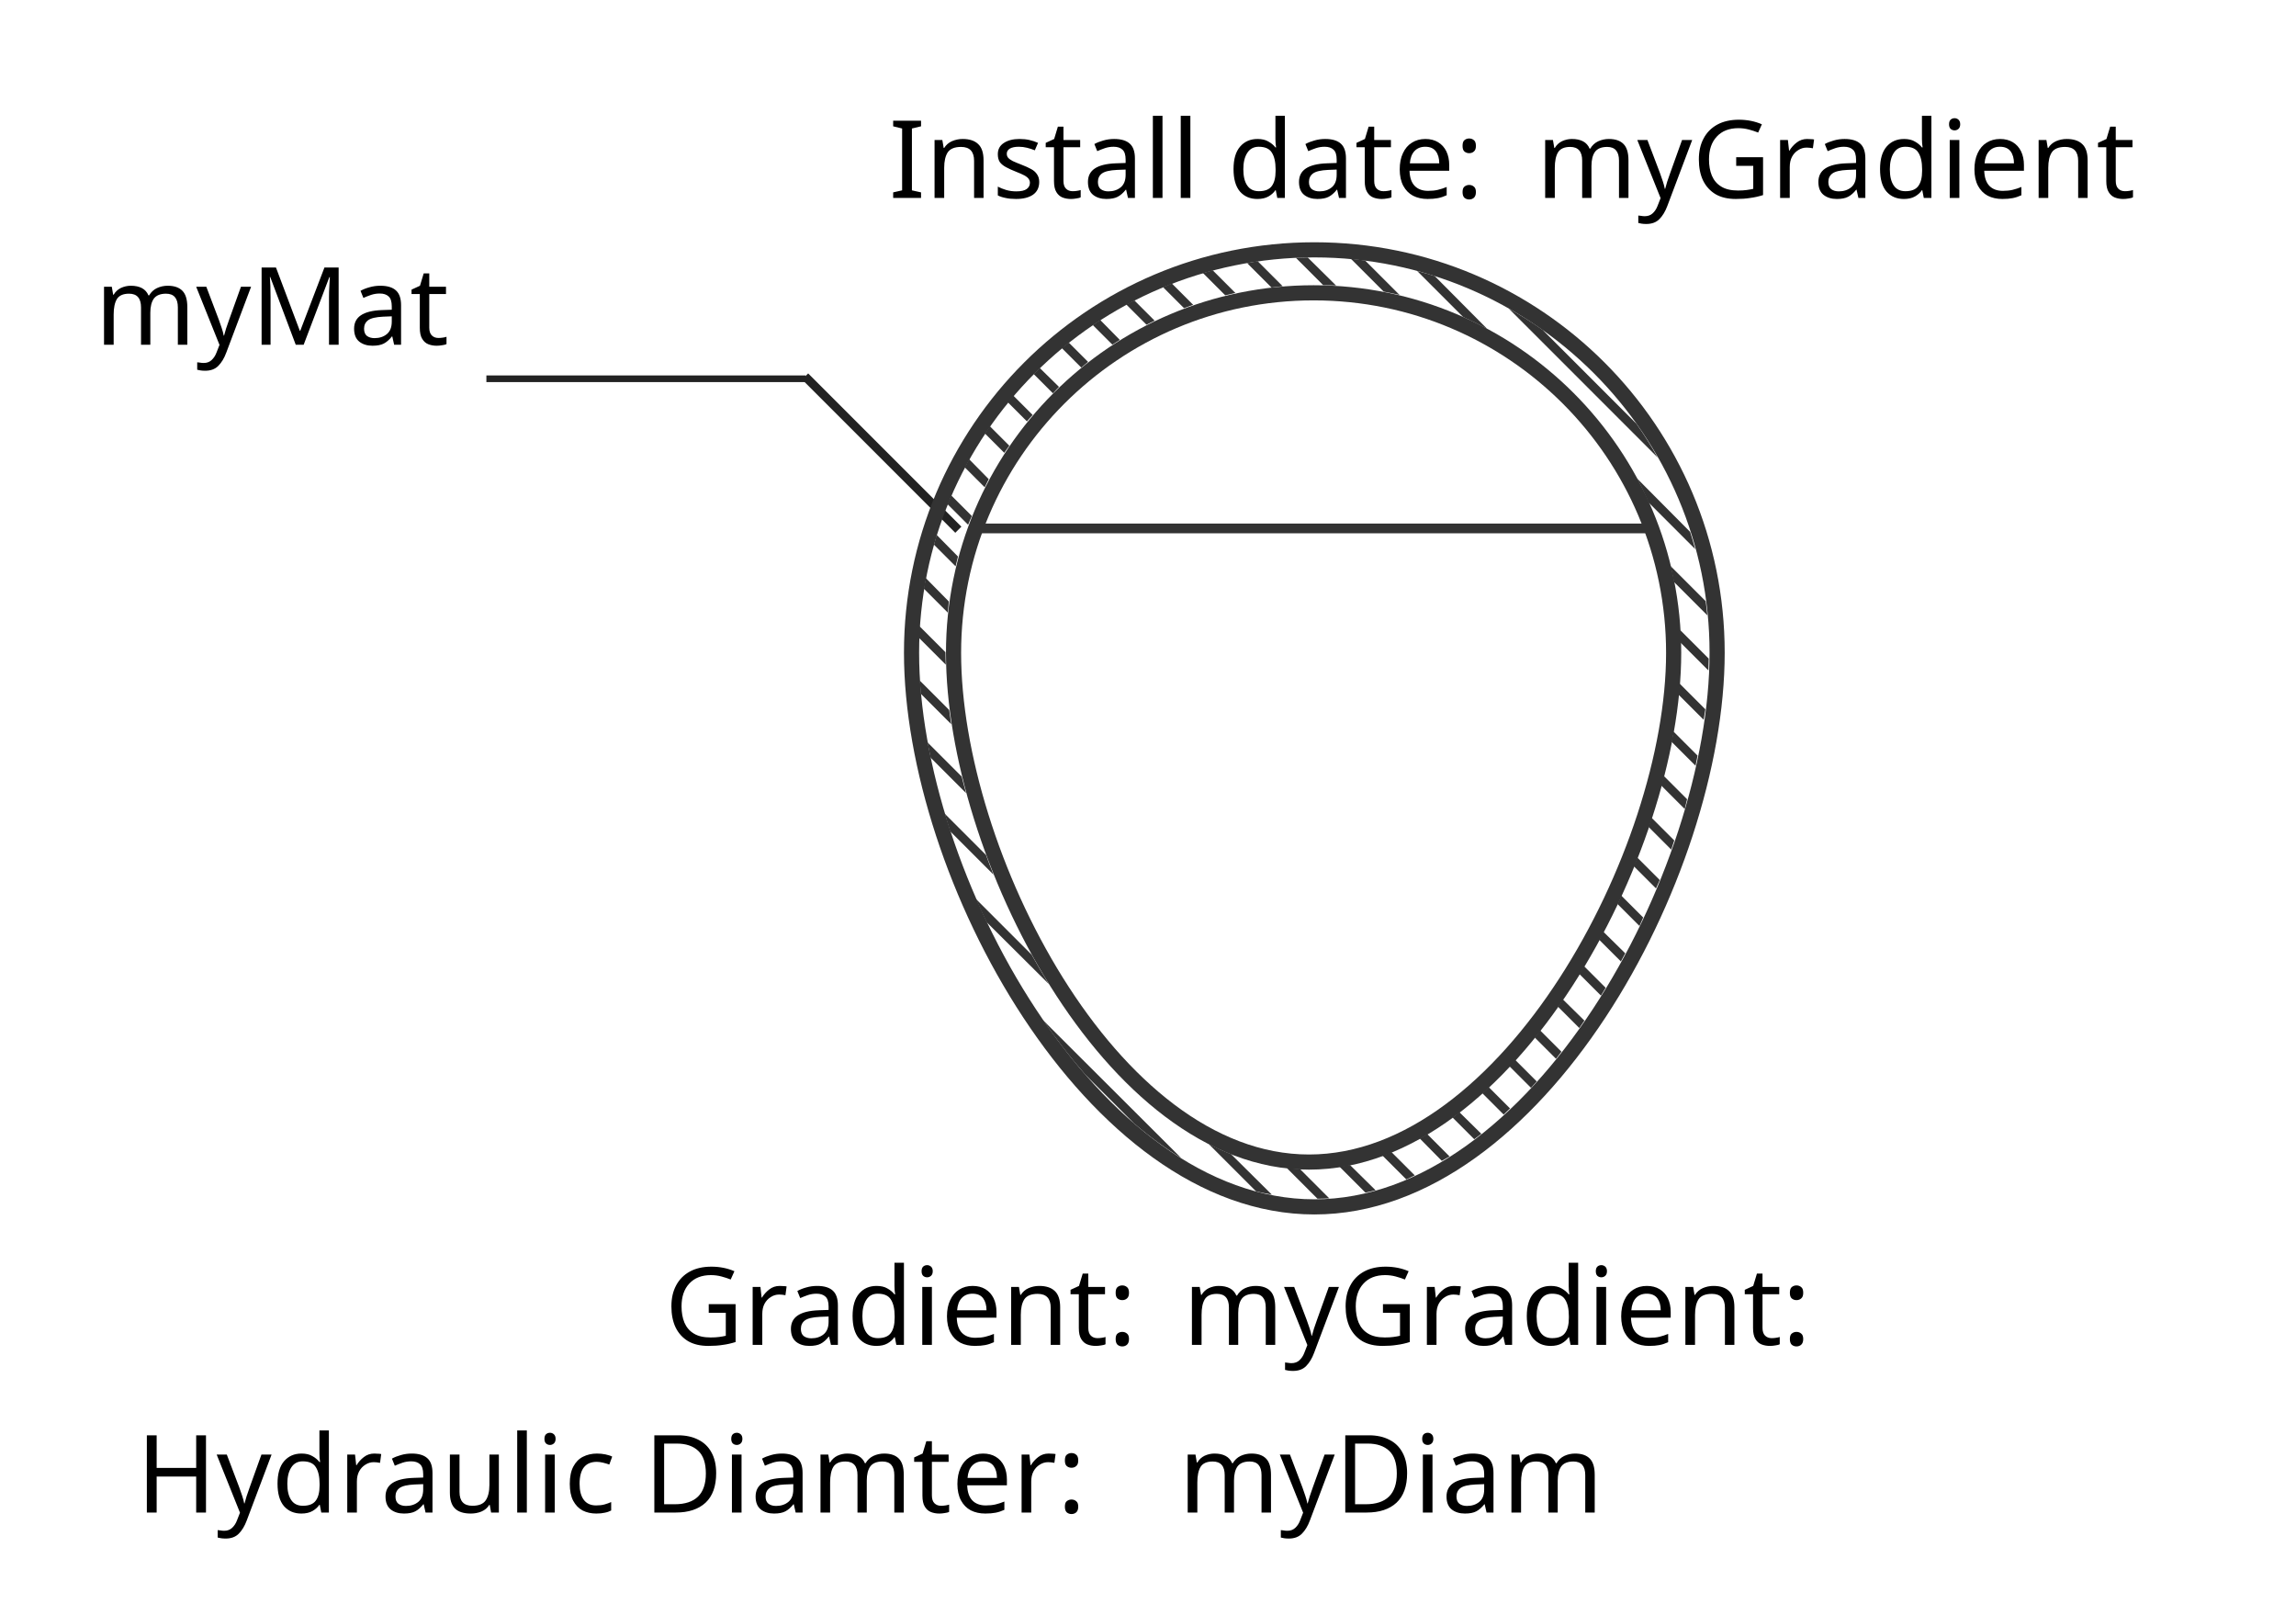
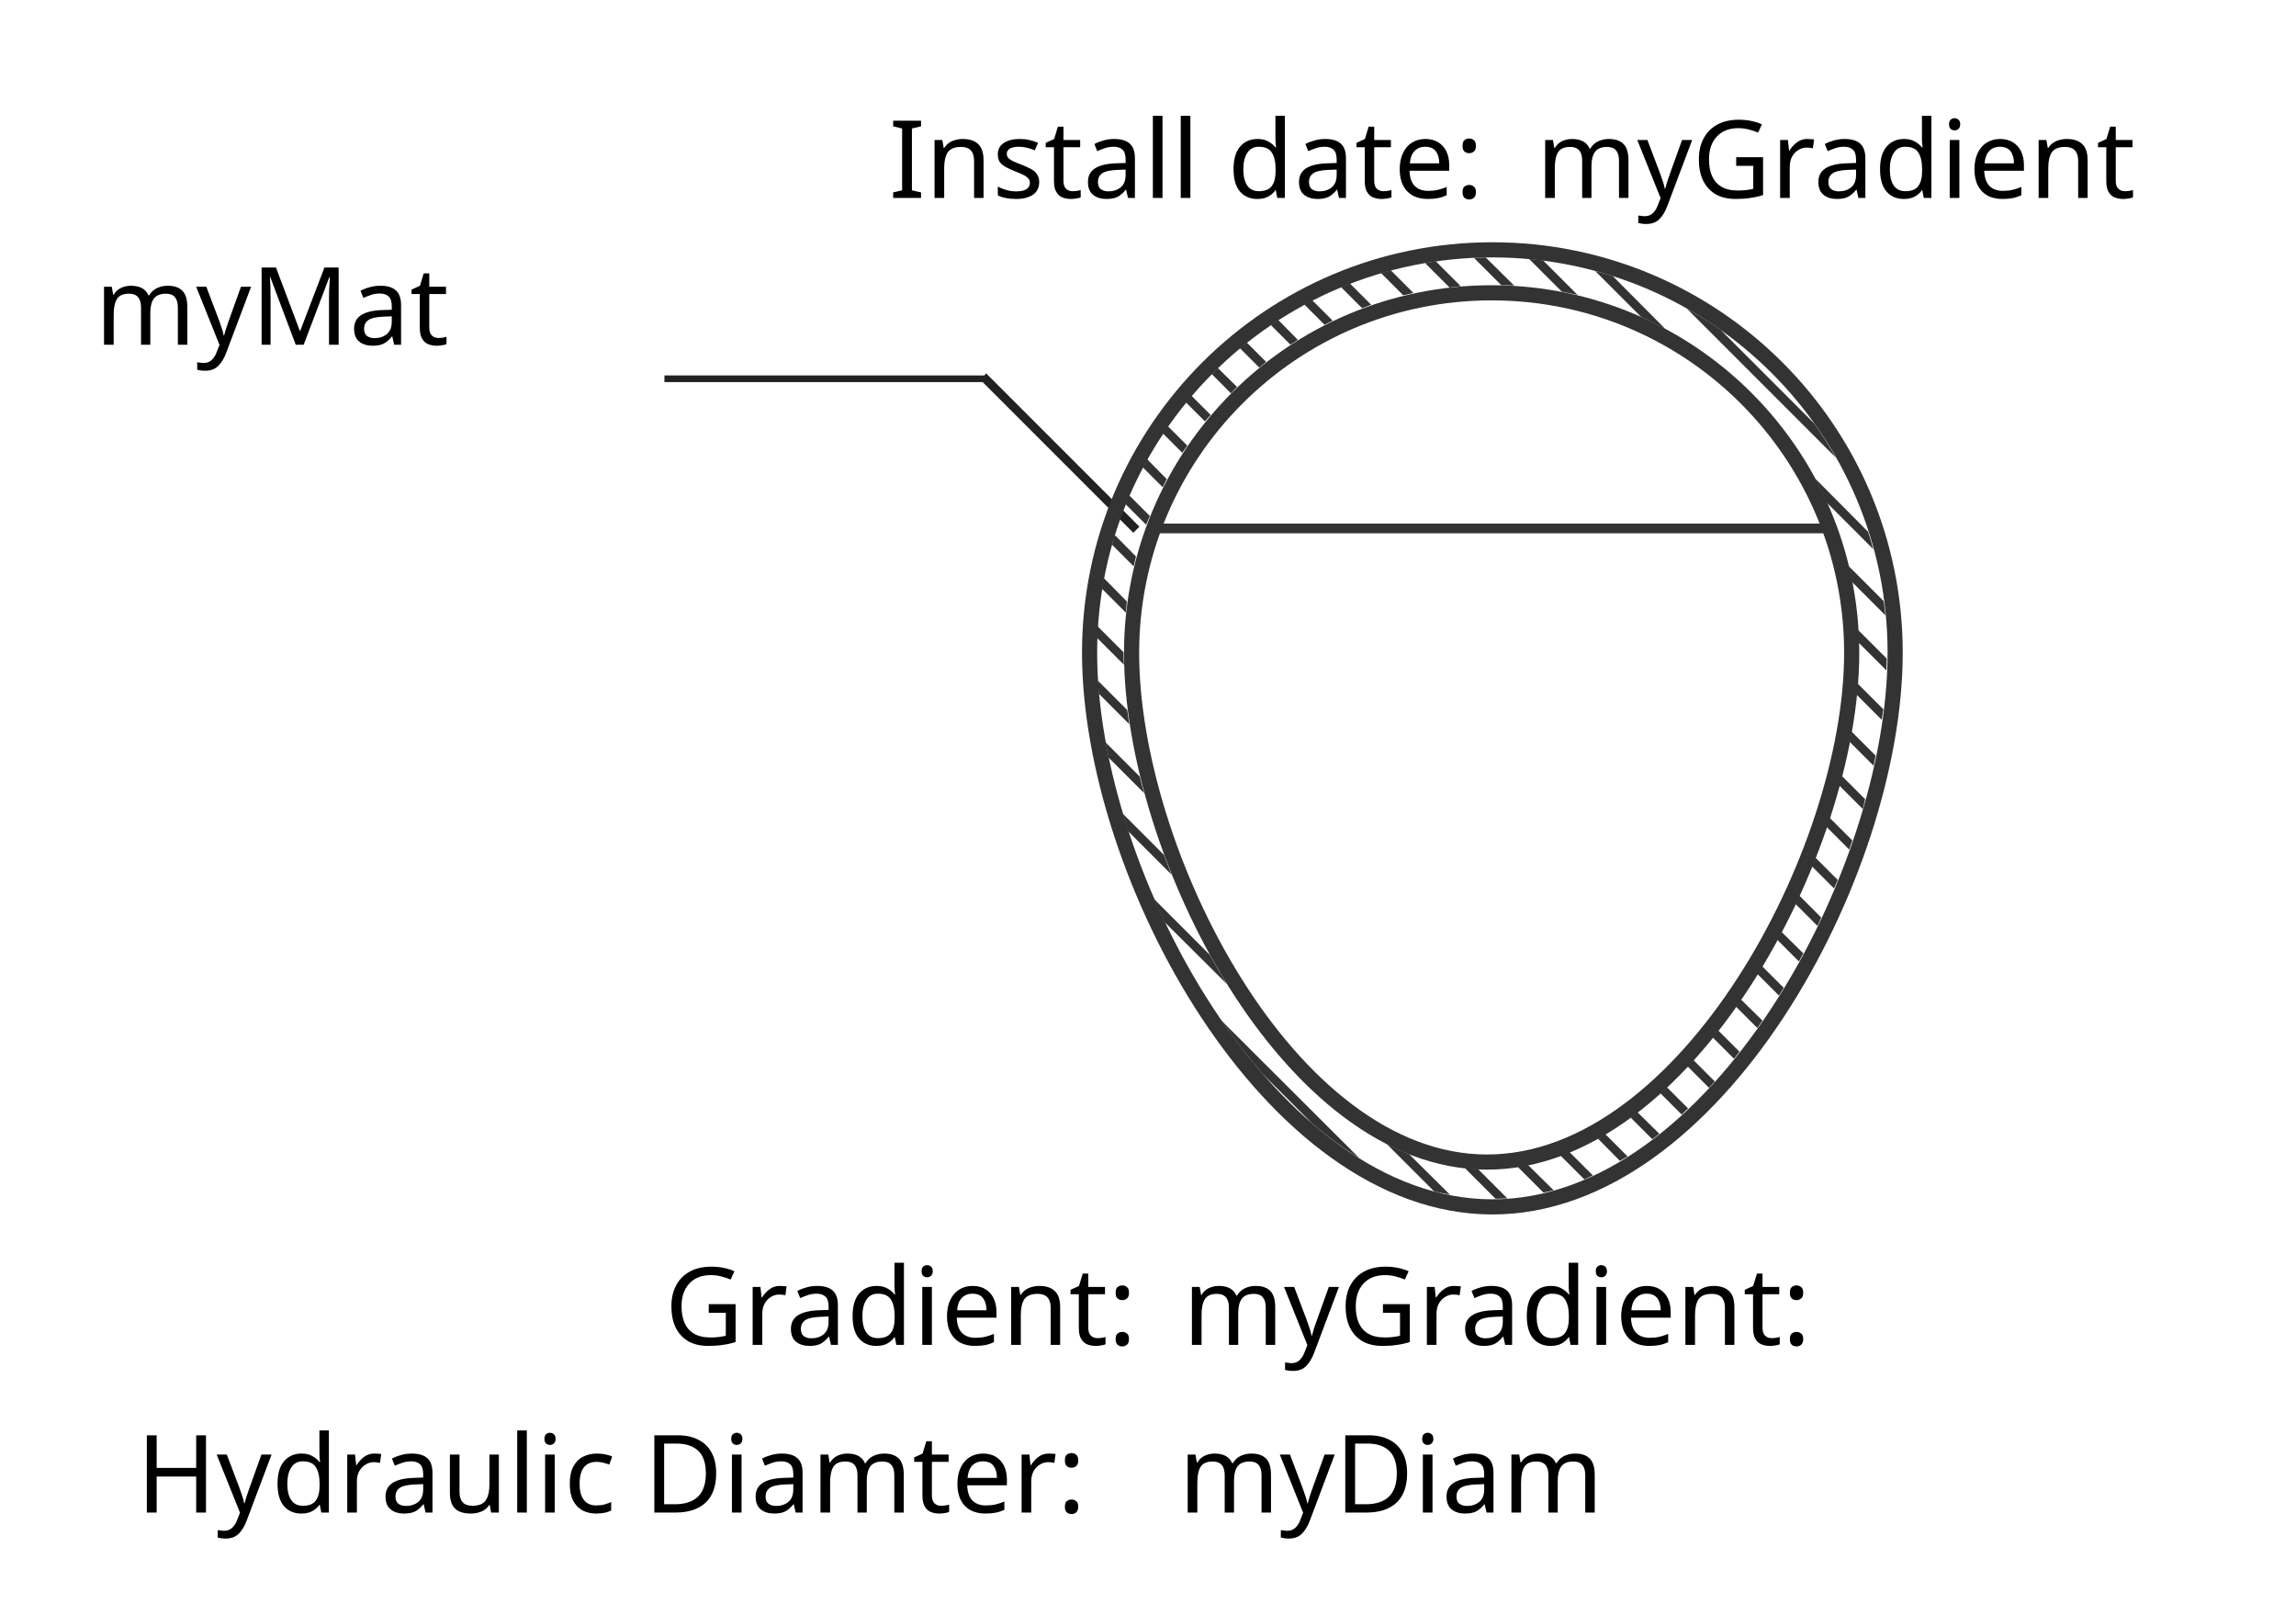
<svg xmlns="http://www.w3.org/2000/svg" version="1.1" width="212.36" height="148.23" id="svg3111">
  <defs id="defs3113" />
  <g transform="translate(-236.4582,-299.2508)" id="layer1">
    <g id="g4005" transform="translate(49.40061,0)">
      <text x="296.066" y="439.105" id="ghjrtjjy" xml:space="preserve" style="font-size:10px;font-style:normal;font-weight:normal;line-height:0%;letter-spacing:0px;word-spacing:0px;fill:#000000;fill-opacity:1;stroke:none;font-family:Sans">
        <tspan x="296.066" y="439.105" id="myDiam" style="font-size:10px;line-height:0%;stroke:none">myDiam</tspan>
      </text>
-       <path d="M 275.696,348.232 261.524,334.06" id="path5125" style="fill:none;stroke:#222222;stroke-width:0.8;stroke-linecap:butt;stroke-linejoin:miter;stroke-miterlimit:4;stroke-opacity:1;stroke-dasharray:none" />
-       <path d="m 232.044,334.273 29.525,0" id="path4291-1" style="fill:none;stroke:#222222;stroke-width:0.616;stroke-linecap:butt;stroke-linejoin:miter;stroke-miterlimit:4;stroke-opacity:1;stroke-dasharray:none" />
-       <text x="195.836" y="331.125" id="myMat" xml:space="preserve" style="font-size:6px;font-style:normal;font-weight:normal;line-height:125%;letter-spacing:0px;word-spacing:0px;fill:#000000;fill-opacity:1;stroke:none;font-family:Sans">
+       <path d="M 292.163,348.232 277.99,334.06" id="path5125" style="fill:none;stroke:#222222;stroke-width:0.8;stroke-linecap:butt;stroke-linejoin:miter;stroke-miterlimit:4;stroke-opacity:1;stroke-dasharray:none" />
+       <path d="m 248.511,334.273 29.525,0" id="path4291-1" style="fill:none;stroke:#222222;stroke-width:0.616;stroke-linecap:butt;stroke-linejoin:miter;stroke-miterlimit:4;stroke-opacity:1;stroke-dasharray:none" />
+       <text x="195.836" y="331.125" id="myMat" xml:space="preserve" style="font-size:8px;font-style:normal;font-weight:normal;line-height:125%;letter-spacing:0px;word-spacing:0px;fill:#000000;fill-opacity:1;stroke:none;font-family:Sans">
        <tspan x="195.836" y="331.125" id="tspan5147" style="font-size:10px">myMat</tspan>
      </text>
      <text x="269.26" y="317.552" id="text5149" xml:space="preserve" style="font-size:10px;font-style:normal;font-weight:normal;line-height:125%;letter-spacing:0px;word-spacing:0px;fill:#000000;fill-opacity:1;stroke:none;font-family:Sans">
        <tspan x="269.26" y="317.552" id="tspan5151" style="font-size:10px">Install date:</tspan>
      </text>
      <text x="329.129" y="317.552" id="myDatechgmgc " xml:space="preserve" style="font-size:6px;font-style:normal;font-weight:normal;line-height:125%;letter-spacing:0px;word-spacing:0px;fill:#000000;fill-opacity:1;stroke:none;font-family:Sans">
        <tspan x="329.129" y="317.552" id="myDate" style="font-size:10px">myGradient</tspan>
      </text>
      <text x="248.546" y="423.605" id="text5149-1" xml:space="preserve" style="font-size:6px;font-style:normal;font-weight:normal;line-height:125%;letter-spacing:0px;word-spacing:0px;fill:#000000;fill-opacity:1;stroke:none;font-family:Sans">
        <tspan x="248.546" y="423.605" id="tspan5151-1" style="font-size:10px">Gradient:</tspan>
      </text>
      <text x="296.457" y="423.605" id="myGrad3" xml:space="preserve" style="font-size:6px;font-style:normal;font-weight:normal;line-height:125%;letter-spacing:0px;word-spacing:0px;fill:#000000;fill-opacity:1;stroke:none;font-family:Sans">
        <tspan x="296.457" y="423.605" id="myGrad" style="font-size:10px">myGradient:</tspan>
      </text>
-       <g id="g3043" transform="translate(-157.4039,33.90238)">
+       <g id="g3043" transform="translate(-140.937,33.90238)">
        <path id="path3758-9-7-9-6-0-9-8-4-3-37" d="m 465.411,289.155 c -0.367,0.006 -0.73,0.015 -1.094,0.031 l 2.531,2.531 c 0.398,0.011 0.793,0.007 1.188,0.031 z m 4,0.125 3.031,3.031 c 0.492,0.096 0.985,0.196 1.469,0.312 l -3.188,-3.188 c -0.437,-0.056 -0.87,-0.116 -1.312,-0.156 z m -8.625,0.219 c -0.326,0.046 -0.645,0.132 -0.969,0.188 l 2.25,2.25 c 0.342,-0.039 0.686,-0.097 1.031,-0.125 z m -4.156,0.844 c -0.306,0.081 -0.603,0.162 -0.906,0.25 l 2.062,2.062 c 0.309,-0.076 0.625,-0.151 0.938,-0.219 z m 18.906,0.062 4.25,4.25 c 0.76,0.341 1.489,0.7 2.219,1.094 l -4.844,-4.875 c -0.532,-0.17 -1.083,-0.323 -1.625,-0.469 z m -22.688,1.156 c -0.271,0.104 -0.545,0.233 -0.812,0.344 l 1.938,1.938 c 0.283,-0.106 0.558,-0.214 0.844,-0.312 z m -3.469,1.562 c -0.246,0.126 -0.507,0.244 -0.75,0.375 l 1.875,1.875 c 0.249,-0.127 0.498,-0.254 0.75,-0.375 z m 34.625,0.75 13.781,13.781 c -0.606,-1.067 -1.262,-2.128 -1.969,-3.125 l -8.688,-8.688 c -0.997,-0.707 -2.058,-1.363 -3.125,-1.969 z m -37.781,1.062 c -0.234,0.15 -0.458,0.313 -0.688,0.469 l 1.812,1.812 c 0.229,-0.149 0.455,-0.294 0.688,-0.438 z m -2.906,2.094 c -0.215,0.17 -0.445,0.325 -0.656,0.5 l 1.812,1.812 c 0.21,-0.171 0.41,-0.365 0.625,-0.531 z m -2.688,2.344 c -0.193,0.186 -0.373,0.372 -0.562,0.562 l 1.781,1.781 c 0.194,-0.195 0.363,-0.403 0.562,-0.594 z m -2.438,2.562 c -0.173,0.202 -0.363,0.388 -0.531,0.594 l 1.781,1.781 c 0.167,-0.206 0.36,-0.391 0.531,-0.594 z m -2.188,2.812 c -0.155,0.222 -0.287,0.462 -0.438,0.688 l 1.781,1.781 c 0.146,-0.225 0.318,-0.435 0.469,-0.656 z m -1.906,3.062 c -0.14,0.248 -0.272,0.498 -0.406,0.75 l 1.844,1.844 c 0.128,-0.254 0.241,-0.5 0.375,-0.75 z m 61.781,1.781 c 0.391,0.725 0.724,1.463 1.062,2.219 l 4.312,4.312 c -0.143,-0.533 -0.302,-1.071 -0.469,-1.594 z m -63.438,1.562 c -0.117,0.27 -0.233,0.539 -0.344,0.812 l 1.906,1.906 c 0.103,-0.279 0.233,-0.537 0.344,-0.812 z m -1.344,3.656 c -0.092,0.296 -0.166,0.607 -0.25,0.906 l 2,2 c 0.073,-0.303 0.138,-0.607 0.219,-0.906 z m 67.875,2.875 c 0.117,0.484 0.217,0.977 0.312,1.469 l 3.094,3.094 c -0.041,-0.442 -0.1,-0.875 -0.156,-1.312 z m -68.875,1.125 c -0.061,0.32 -0.135,0.646 -0.188,0.969 l 2.219,2.219 c 0.037,-0.341 0.047,-0.693 0.094,-1.031 z m -0.594,4.438 c -0.024,0.362 -0.018,0.729 -0.031,1.094 l 2.469,2.469 c -0.011,-0.378 -0.031,-0.755 -0.031,-1.125 0,-0.011 -10e-6,-0.021 0,-0.031 z m 70.344,0.344 c 0.023,0.384 0.021,0.769 0.031,1.156 l 2.594,2.594 c 0.016,-0.366 0.026,-0.734 0.031,-1.094 z m -70.312,4.688 c 0.026,0.406 0.056,0.806 0.094,1.219 l 2.812,2.812 c -0.067,-0.436 -0.133,-0.882 -0.188,-1.312 z m 70.25,0.25 c -0.026,0.342 -0.059,0.684 -0.094,1.031 l 2.344,2.344 c 0.046,-0.326 0.117,-0.646 0.156,-0.969 z m -0.531,4.469 c -0.055,0.312 -0.127,0.624 -0.188,0.938 l 2.219,2.219 c 0.07,-0.314 0.123,-0.625 0.188,-0.938 z m -69,1 c 0.086,0.467 0.183,0.935 0.281,1.406 l 3.281,3.281 c -0.138,-0.508 -0.283,-1.025 -0.406,-1.531 z m 68.094,3.094 c -0.074,0.29 -0.171,0.584 -0.25,0.875 l 1.531,1.531 0.656,0.656 c 0.087,-0.298 0.136,-0.609 0.219,-0.906 l -0.312,-0.312 z m -66.5,3.5 c 0.163,0.545 0.321,1.08 0.5,1.625 l 4,4 c -0.244,-0.604 -0.462,-1.205 -0.688,-1.812 z m 65.375,0.375 c -0.091,0.28 -0.186,0.563 -0.281,0.844 l 2.094,2.094 c 0.099,-0.279 0.186,-0.564 0.281,-0.844 z m -1.312,3.688 c -0.104,0.266 -0.236,0.516 -0.344,0.781 l 2.062,2.062 c 0.109,-0.261 0.238,-0.519 0.344,-0.781 z m -1.5,3.5 c -0.118,0.258 -0.222,0.525 -0.344,0.781 l 2.031,2.031 c 0.124,-0.257 0.223,-0.523 0.344,-0.781 z m -59.688,0.312 c 0.307,0.703 0.639,1.399 0.969,2.094 0.01,0.021 0.021,0.042 0.031,0.062 l 5.75,5.719 c -0.553,-0.89 -1.082,-1.794 -1.594,-2.719 z m 58.031,3.031 c -0.131,0.248 -0.241,0.503 -0.375,0.75 l 2,2 c 0.137,-0.248 0.272,-0.5 0.406,-0.75 z m -1.781,3.188 c -0.146,0.243 -0.289,0.479 -0.438,0.719 l 2,2 c 0.148,-0.237 0.292,-0.479 0.438,-0.719 z m -1.969,3.062 c -0.153,0.224 -0.282,0.467 -0.438,0.688 l 1.969,1.969 c 0.159,-0.224 0.312,-0.46 0.469,-0.688 z m -48.062,1.938 c 1.227,1.781 2.532,3.46 3.906,5.031 l 4.5,4.5 c 1.411,1.213 2.87,2.288 4.375,3.219 z m 45.969,0.938 c -0.17,0.217 -0.328,0.443 -0.5,0.656 l 1.969,1.969 c 0.174,-0.214 0.329,-0.438 0.5,-0.656 z m -2.312,2.719 c -0.179,0.198 -0.349,0.4 -0.531,0.594 l 2,2 c 0.18,-0.193 0.353,-0.397 0.531,-0.594 z m -2.438,2.531 c -0.199,0.187 -0.392,0.381 -0.594,0.562 l 1.969,1.969 c 0.199,-0.182 0.397,-0.376 0.594,-0.562 z m -2.719,2.312 c -0.212,0.163 -0.411,0.343 -0.625,0.5 l 2,2 c 0.219,-0.166 0.439,-0.328 0.656,-0.5 z m -2.969,2.031 c -0.229,0.136 -0.457,0.278 -0.688,0.406 l 2.031,2.062 c 0.238,-0.142 0.483,-0.257 0.719,-0.406 z m -20.219,0.906 4.375,4.375 c 0.485,0.13 0.978,0.217 1.469,0.312 l -3.781,-3.75 c -0.7,-0.275 -1.382,-0.59 -2.062,-0.938 z m 16.906,0.75 c -0.279,0.115 -0.562,0.209 -0.844,0.312 l 2.219,2.219 c 0.265,-0.113 0.518,-0.252 0.781,-0.375 z m -3.844,1.188 c -0.322,0.066 -0.644,0.107 -0.969,0.156 l 2.406,2.406 c 0.312,-0.074 0.628,-0.131 0.938,-0.219 z m -5.844,0.281 2.844,2.844 c 0.367,-0.006 0.729,-0.005 1.094,-0.031 l -2.719,-2.719 c -0.407,-0.018 -0.816,-0.05 -1.219,-0.094 z" style="font-size:medium;font-style:normal;font-variant:normal;font-weight:normal;font-stretch:normal;text-indent:0;text-align:start;text-decoration:none;line-height:normal;letter-spacing:normal;word-spacing:normal;text-transform:none;direction:ltr;block-progression:tb;writing-mode:lr-tb;text-anchor:start;baseline-shift:baseline;color:#000000;fill:#333333;fill-opacity:1;stroke:none;stroke-width:0.8;marker:none;visibility:visible;display:inline;overflow:visible;enable-background:accumulate;font-family:Sans;-inkscape-font-specification:Sans" />
        <path id="path3754-3-7" d="m 503.281,325.704 c 0,20.576 -16.68,51.238 -37.255,51.238 -20.576,0 -37.255,-30.663 -37.255,-51.238 0,-20.576 16.68,-37.255 37.255,-37.255 20.576,0 37.255,16.68 37.255,37.255 z" style="fill:none;stroke:#333333;stroke-width:1.4;stroke-linecap:butt;stroke-linejoin:miter;stroke-miterlimit:4;stroke-opacity:1;stroke-dasharray:none" />
        <path id="path3754-1-8-6" d="m 499.26,325.725 c 0,18.392 -15.334,47.073 -33.726,47.073 -18.392,0 -32.878,-28.681 -32.878,-47.073 0,-18.392 14.91,-33.302 33.302,-33.302 18.392,0 33.302,14.91 33.302,33.302 z" style="fill:none;stroke:#333333;stroke-width:1.4;stroke-linecap:butt;stroke-linejoin:miter;stroke-miterlimit:4;stroke-opacity:1;stroke-dasharray:none" />
        <path id="path3778-2-3" d="m 434.421,314.209 62.632,-10e-6" style="fill:none;stroke:#333333;stroke-width:0.9;stroke-linecap:butt;stroke-linejoin:miter;stroke-miterlimit:4;stroke-opacity:1;stroke-dasharray:none" />
      </g>
      <text x="199.672" y="439.105" id="text5149-9" xml:space="preserve" style="font-size:10px;font-style:normal;font-weight:normal;line-height:125%;letter-spacing:0px;word-spacing:0px;fill:#000000;fill-opacity:1;stroke:none;font-family:Sans">
        <tspan x="199.672" y="439.105" id="tspan5151-3" style="font-size:10px">Hydraulic Diamter:</tspan>
      </text>
    </g>
  </g>
</svg>
